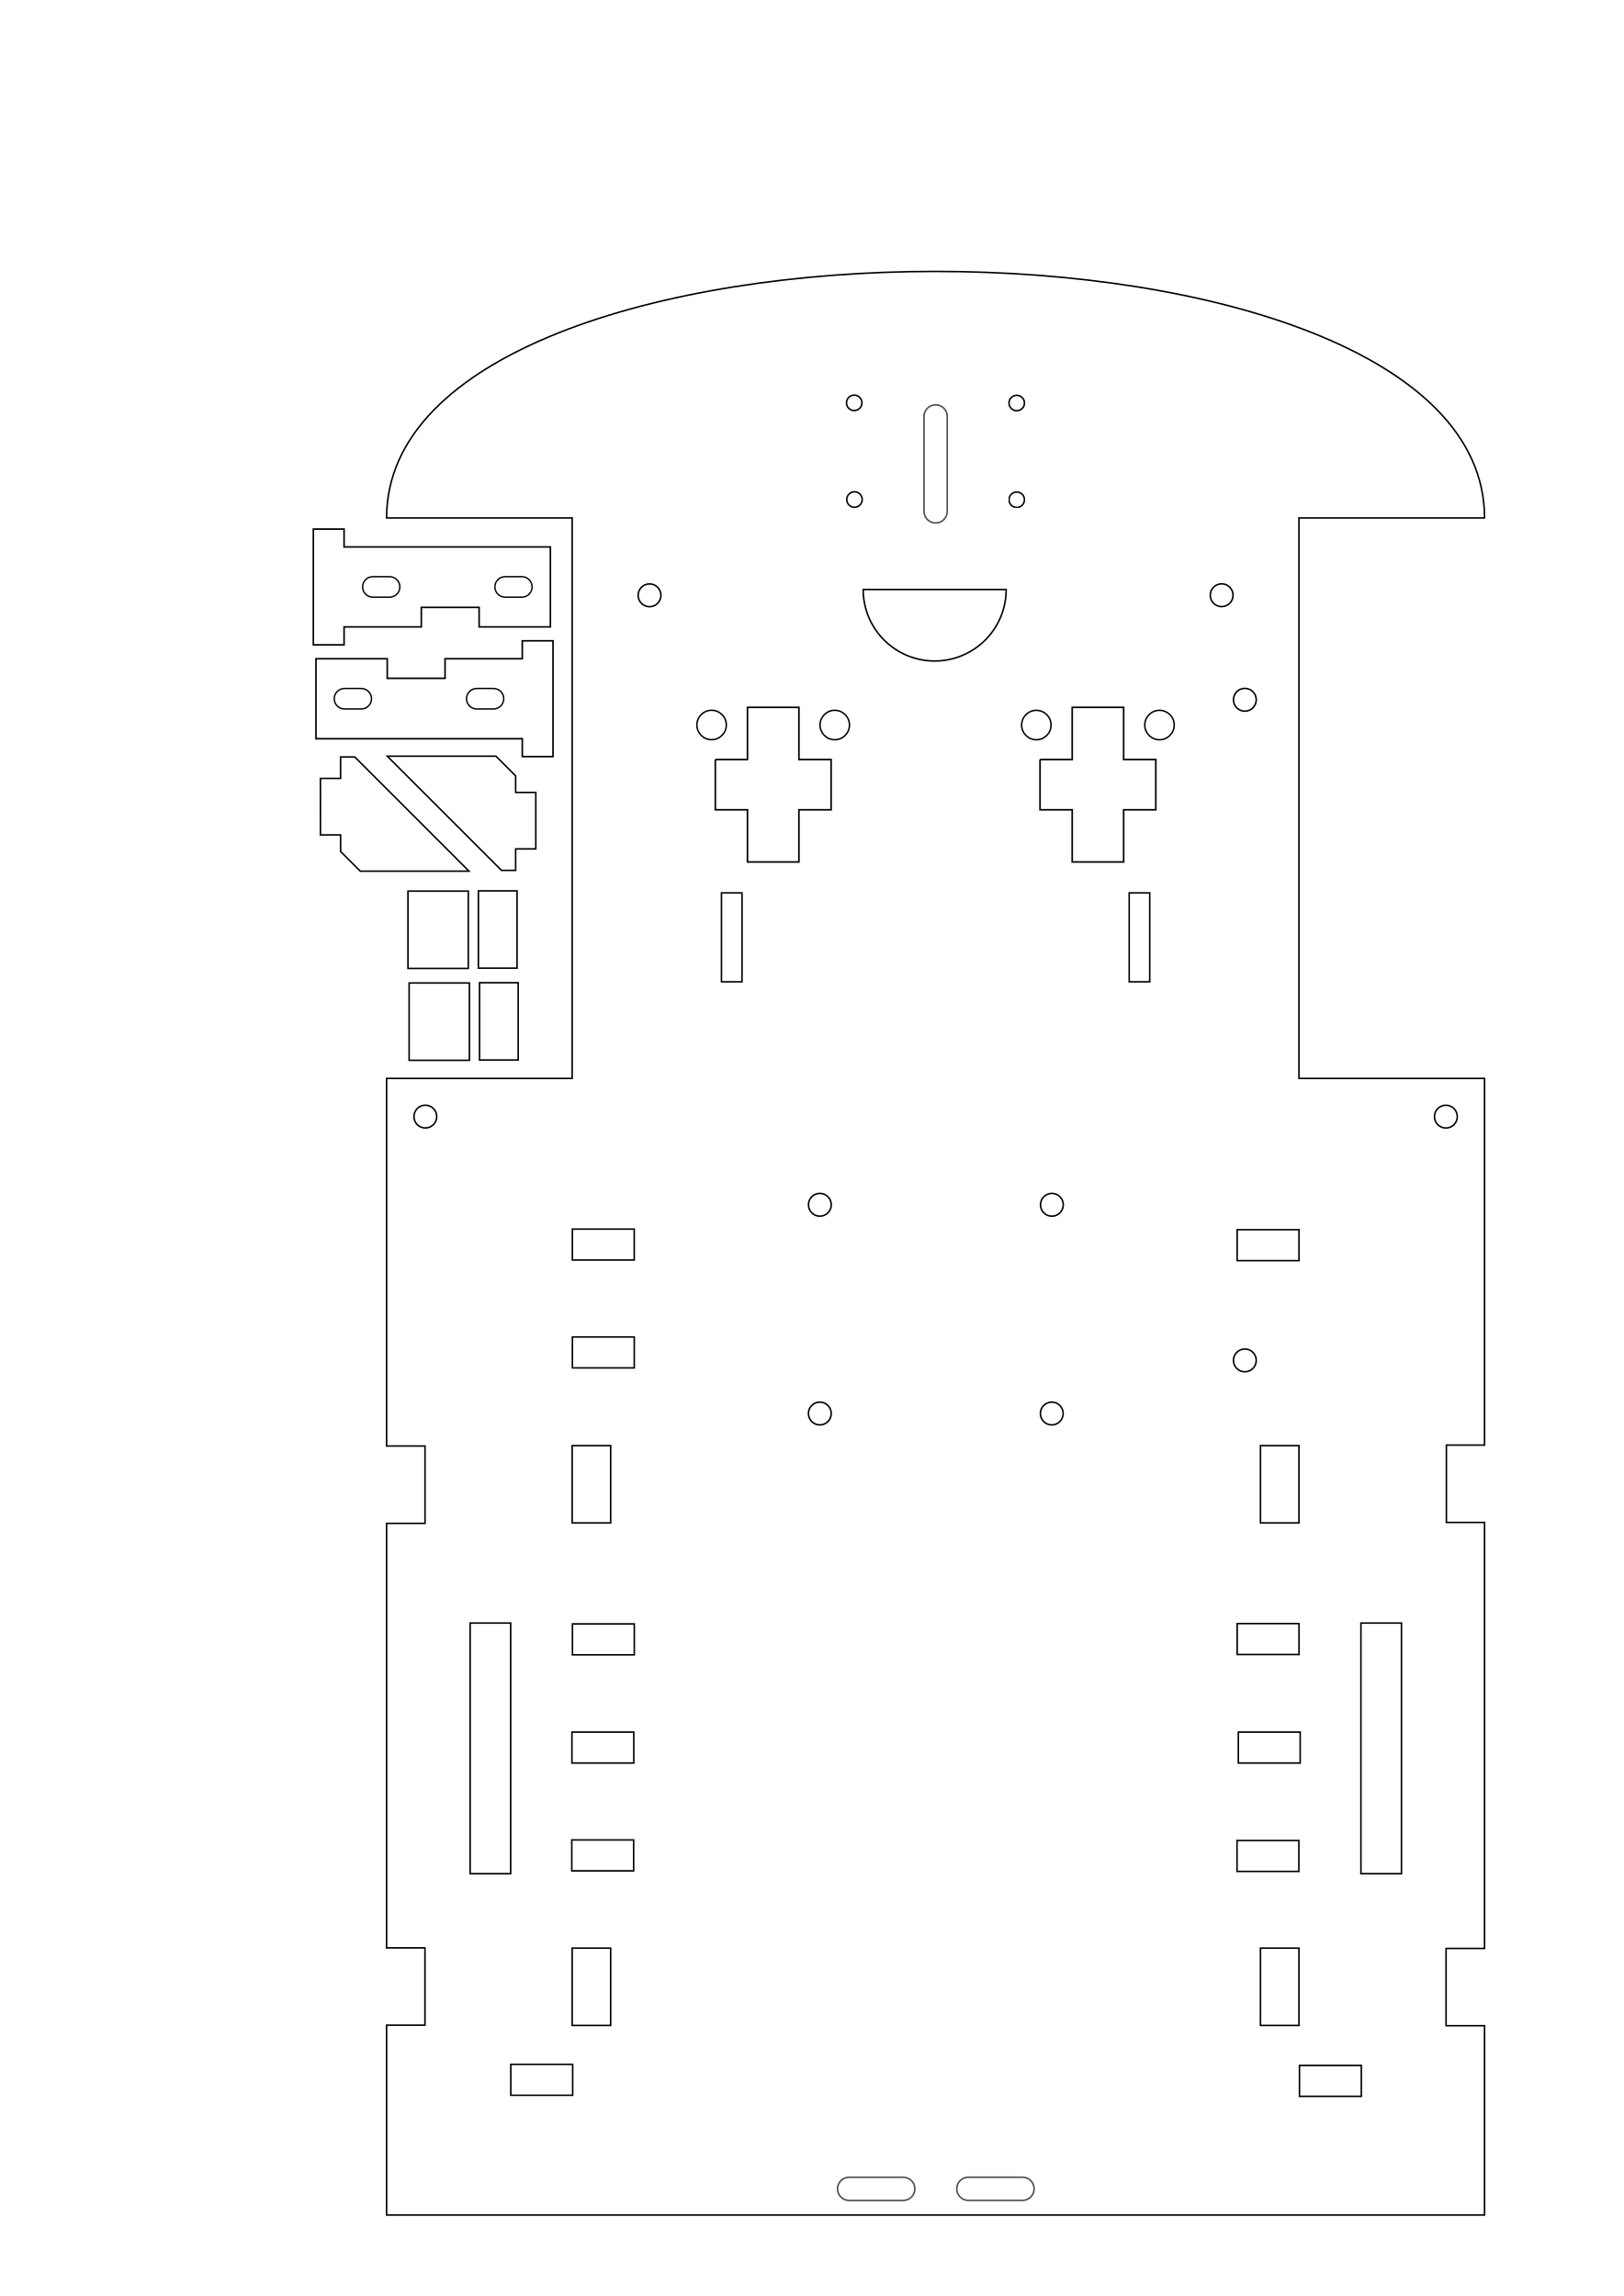
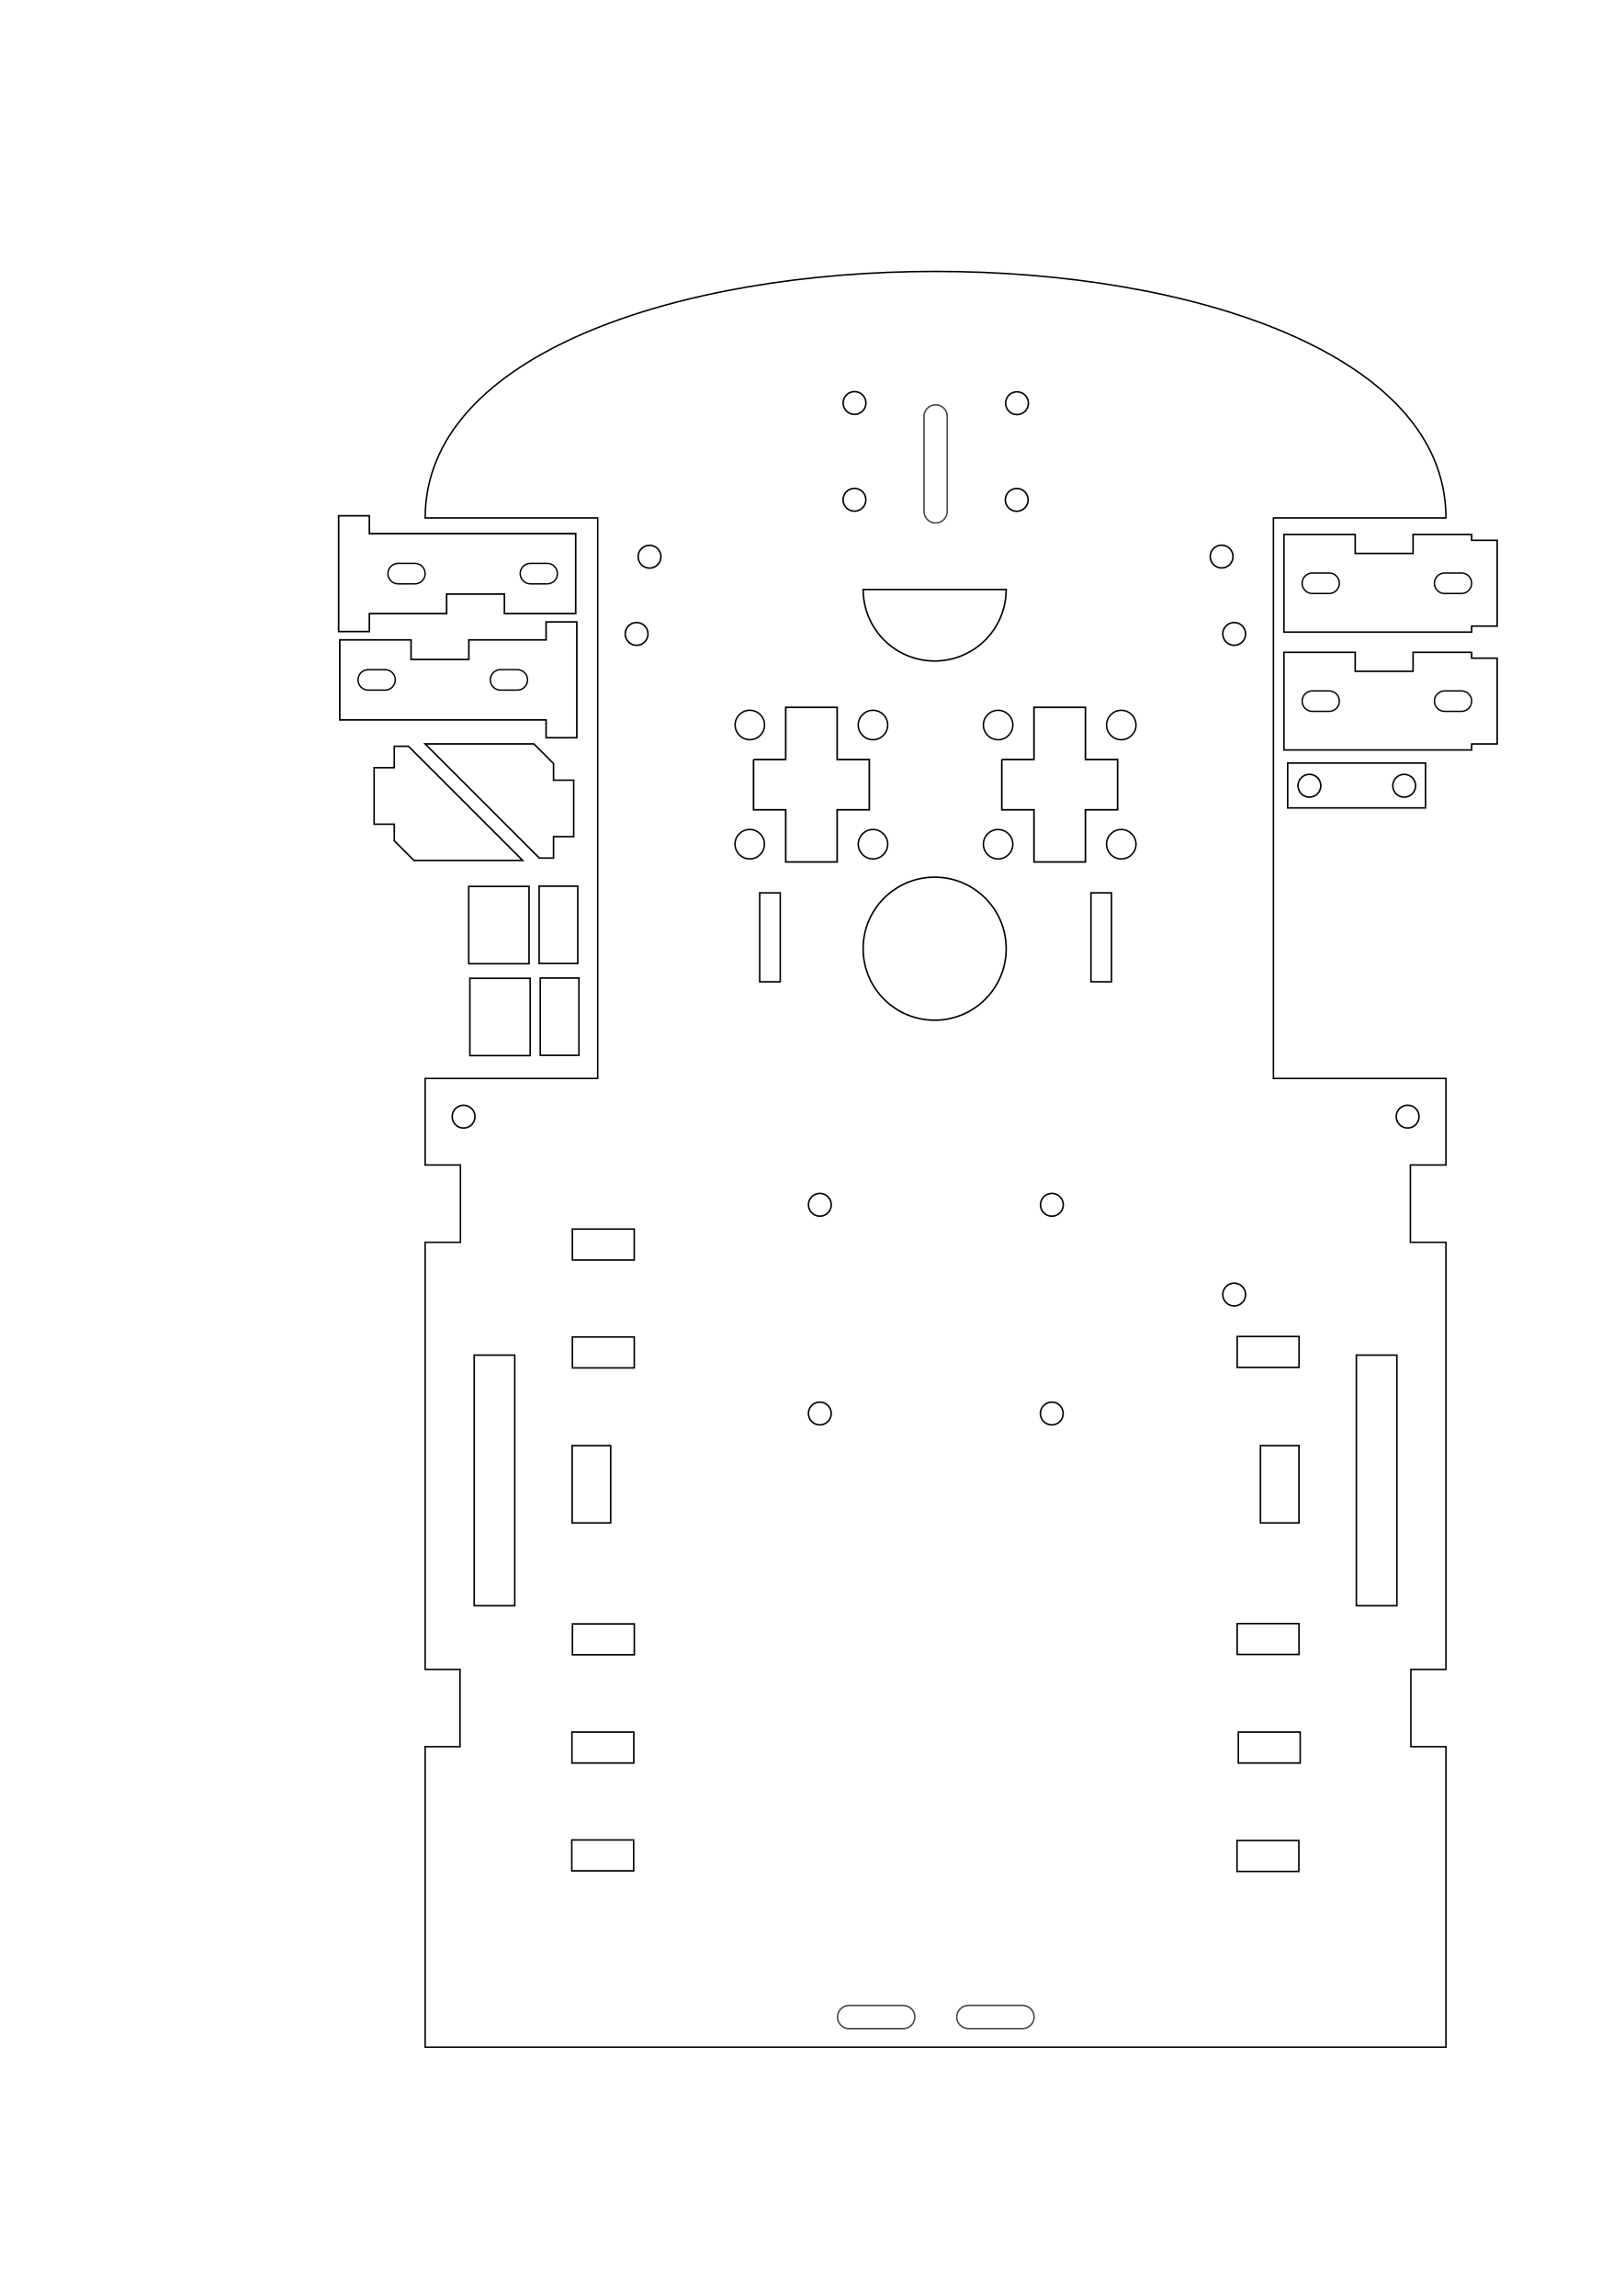
<svg xmlns="http://www.w3.org/2000/svg" id="svg8" version="1.1" viewBox="0 0 210 297" height="297mm" width="210mm">
  <defs id="defs2">
    <filter height="1.048" y="-0.024" width="1.048" x="-0.024" id="filter6322" style="color-interpolation-filters:sRGB">
      <feGaussianBlur id="feGaussianBlur6324" stdDeviation="0.02" />
    </filter>
  </defs>
-   <path style="fill:none;stroke:#000000;stroke-width:0.2;stroke-linecap:butt;stroke-linejoin:miter;stroke-miterlimit:4;stroke-dasharray:none;stroke-opacity:1" d="m 121,35.109 c -35.5,0 -71,10.63 -71,31.89 H 74.001 V 139.501 H 50 v 47.55 h 4.968 v 10 h -4.968 v 49.949 4.967 h 4.961 v 10 h -4.961 v 24.556 H 192.001 v -24.483 h -4.975 v -10 h 4.975 v -5.02 c 0,-0.007 5.3e-4,-0.013 5.3e-4,-0.02 h -5.3e-4 V 196.932 h -4.934 v -10 h 4.934 v -47.431 h -24.001 V 67 h 24.001 c 0,-21.26 -35.501,-31.89 -71.001,-31.89 z" id="path829" />
-   <path style="fill:none;stroke:#000000;stroke-width:0.211;stroke-linecap:butt;stroke-linejoin:miter;stroke-miterlimit:4;stroke-dasharray:none;stroke-opacity:1" d="m 134.513,98.25 h 4.16 v -6.75 h 6.654 v 6.75 h 4.16 v 6.5 h -4.16 v 6.75 h -6.654 v -6.75 h -4.16 v -6.5" id="path903" />
-   <path id="path905" d="m 92.514,98.25 h 4.16 v -6.75 h 6.653 v 6.75 h 4.16 v 6.5 h -4.16 v 6.75 h -6.653 v -6.75 h -4.16 v -6.5" style="fill:none;stroke:#000000;stroke-width:0.211;stroke-linecap:butt;stroke-linejoin:miter;stroke-miterlimit:4;stroke-dasharray:none;stroke-opacity:1" />
-   <rect style="fill:none;fill-opacity:1;stroke:#000000;stroke-width:0.197;stroke-miterlimit:4;stroke-dasharray:none;stroke-opacity:1" id="rect13625" width="2.657" height="11.5" x="93.31" y="115.5" />
-   <rect y="115.5" x="146.043" height="11.5" width="2.655" id="rect13627" style="fill:none;fill-opacity:1;stroke:#000000;stroke-width:0.197;stroke-miterlimit:4;stroke-dasharray:none;stroke-opacity:1" />
-   <circle style="fill:none;fill-opacity:1;stroke:#000000;stroke-width:0.2;stroke-miterlimit:4;stroke-dasharray:none;stroke-opacity:1" id="path3295" cx="161.002" cy="90.52" r="1.475" />
-   <circle r="1.475" cy="175.976" cx="161.001" id="circle3297" style="fill:none;fill-opacity:1;stroke:#000000;stroke-width:0.2;stroke-miterlimit:4;stroke-dasharray:none;stroke-opacity:1" />
+   <path style="fill:none;stroke:#000000;stroke-width:0.193;stroke-linecap:butt;stroke-linejoin:miter;stroke-miterlimit:4;stroke-dasharray:none;stroke-opacity:1" d="m 121,35.109 c -33.005,0 -66.01,10.63 -66.01,31.89 H 77.304 V 139.501 H 54.989 v 11.196 h 4.561 v 10 H 54.989 v 26.353 10 18.893 h 4.507 v 10 H 54.989 v 21.056 4.967 10 2.853 H 187.011 v -2.78 -10 -5.02 c 0,-0.007 4.8e-4,-0.013 4.8e-4,-0.02 h -4.8e-4 v -21.056 h -4.537 v -10 h 4.537 V 196.932 186.932 160.697 h -4.601 v -10 h 4.601 V 139.501 H 164.697 V 67 h 22.314 c 0,-21.26 -33.006,-31.89 -66.011,-31.89 z" id="path829" />
+   <path style="fill:none;stroke:#000000;stroke-width:0.211;stroke-linecap:butt;stroke-linejoin:miter;stroke-miterlimit:4;stroke-dasharray:none;stroke-opacity:1" d="m 129.569,98.249 h 4.16 v -6.75 h 6.654 v 6.75 h 4.16 v 6.5 h -4.16 v 6.75 h -6.654 v -6.75 h -4.16 v -6.5" id="path903" />
+   <path id="path905" d="m 97.459,98.25 h 4.16 v -6.75 h 6.653 v 6.75 h 4.16 v 6.5 h -4.16 v 6.75 h -6.653 v -6.75 h -4.16 v -6.5" style="fill:none;stroke:#000000;stroke-width:0.211;stroke-linecap:butt;stroke-linejoin:miter;stroke-miterlimit:4;stroke-dasharray:none;stroke-opacity:1" />
+   <rect style="fill:none;fill-opacity:1;stroke:#000000;stroke-width:0.197;stroke-miterlimit:4;stroke-dasharray:none;stroke-opacity:1" id="rect13625" width="2.657" height="11.5" x="98.255" y="115.5" />
+   <rect y="115.498" x="141.098" height="11.5" width="2.655" id="rect13627" style="fill:none;fill-opacity:1;stroke:#000000;stroke-width:0.197;stroke-miterlimit:4;stroke-dasharray:none;stroke-opacity:1" />
+   <circle style="fill:none;fill-opacity:1;stroke:#000000;stroke-width:0.2;stroke-miterlimit:4;stroke-dasharray:none;stroke-opacity:1" id="path3295" cx="157.997" cy="71.992" r="1.475" />
  <rect style="fill:none;fill-opacity:1;stroke:#000000;stroke-width:0.2;stroke-miterlimit:4;stroke-dasharray:none;stroke-opacity:1" id="rect3311" width="4.977" height="10" x="74.001" y="187" />
  <rect y="187" x="163.023" height="10" width="4.977" id="rect3313" style="fill:none;fill-opacity:1;stroke:#000000;stroke-width:0.2;stroke-miterlimit:4;stroke-dasharray:none;stroke-opacity:1" />
-   <rect style="fill:none;fill-opacity:1;stroke:#000000;stroke-width:0.2;stroke-miterlimit:4;stroke-dasharray:none;stroke-opacity:1" id="rect3315" width="4.977" height="10" x="74.001" y="252.001" />
-   <rect y="252.001" x="163.023" height="10" width="4.977" id="rect3317" style="fill:none;fill-opacity:1;stroke:#000000;stroke-width:0.2;stroke-miterlimit:4;stroke-dasharray:none;stroke-opacity:1" />
  <circle r="1.475" cy="155.845" cx="106.036" id="circle3333" style="fill:none;fill-opacity:1;stroke:#000000;stroke-width:0.2;stroke-miterlimit:4;stroke-dasharray:none;stroke-opacity:1" />
  <circle style="fill:none;fill-opacity:1;stroke:#000000;stroke-width:0.2;stroke-miterlimit:4;stroke-dasharray:none;stroke-opacity:1" id="circle3335" cx="136.045" cy="155.846" r="1.475" />
  <circle r="1.475" cy="182.846" cx="136.031" id="circle3337" style="fill:none;fill-opacity:1;stroke:#000000;stroke-width:0.2;stroke-miterlimit:4;stroke-dasharray:none;stroke-opacity:1" />
  <circle style="fill:none;fill-opacity:1;stroke:#000000;stroke-width:0.2;stroke-miterlimit:4;stroke-dasharray:none;stroke-opacity:1" id="circle3339" cx="106.031" cy="182.845" r="1.475" />
  <path id="path3349" style="fill:none;fill-opacity:1;stroke:#000000;stroke-width:0.2;stroke-miterlimit:4;stroke-dasharray:none;stroke-opacity:1" d="m 130.135,76.257 a 9.25,9.25 0 0 1 -4.625,8.01 9.25,9.25 0 0 1 -9.25,0 9.25,9.25 0 0 1 -4.625,-8.01 h 9.25 z" />
-   <rect style="fill:none;fill-opacity:1;stroke:#000000;stroke-width:0.2;stroke-linecap:square;stroke-linejoin:miter;stroke-miterlimit:4;stroke-dasharray:none;stroke-opacity:1" id="rect3320" width="3.999" height="8" x="267.035" y="-74.066" transform="rotate(90)" />
  <rect transform="rotate(90)" y="-81.951" x="238.005" height="8" width="3.999" id="rect3322" style="fill:none;fill-opacity:1;stroke:#000000;stroke-width:0.2;stroke-linecap:square;stroke-linejoin:miter;stroke-miterlimit:4;stroke-dasharray:none;stroke-opacity:1" />
  <rect transform="rotate(90)" y="-81.971" x="224.057" height="8" width="3.999" id="rect3324" style="fill:none;fill-opacity:1;stroke:#000000;stroke-width:0.2;stroke-linecap:square;stroke-linejoin:miter;stroke-miterlimit:4;stroke-dasharray:none;stroke-opacity:1" />
  <rect style="fill:none;fill-opacity:1;stroke:#000000;stroke-width:0.2;stroke-linecap:square;stroke-linejoin:miter;stroke-miterlimit:4;stroke-dasharray:none;stroke-opacity:1" id="rect3326" width="3.999" height="8" x="210.062" y="-82.037" transform="rotate(90)" />
-   <rect transform="rotate(90)" y="-176.066" x="267.173" height="8" width="3.999" id="rect3328" style="fill:none;fill-opacity:1;stroke:#000000;stroke-width:0.2;stroke-linecap:square;stroke-linejoin:miter;stroke-miterlimit:4;stroke-dasharray:none;stroke-opacity:1" />
  <rect style="fill:none;fill-opacity:1;stroke:#000000;stroke-width:0.2;stroke-linecap:square;stroke-linejoin:miter;stroke-miterlimit:4;stroke-dasharray:none;stroke-opacity:1" id="rect3330" width="3.999" height="8" x="238.08" y="-167.988" transform="rotate(90)" />
  <rect style="fill:none;fill-opacity:1;stroke:#000000;stroke-width:0.2;stroke-linecap:square;stroke-linejoin:miter;stroke-miterlimit:4;stroke-dasharray:none;stroke-opacity:1" id="rect3332" width="3.999" height="8" x="224.057" y="-168.159" transform="rotate(90)" />
  <rect transform="rotate(90)" y="-168.007" x="210.02" height="8" width="3.999" id="rect3334" style="fill:none;fill-opacity:1;stroke:#000000;stroke-width:0.2;stroke-linecap:square;stroke-linejoin:miter;stroke-miterlimit:4;stroke-dasharray:none;stroke-opacity:1" />
-   <rect transform="rotate(90)" y="-168.003" x="159.069" height="8" width="3.999" id="rect3348" style="fill:none;fill-opacity:1;stroke:#000000;stroke-width:0.2;stroke-linecap:square;stroke-linejoin:miter;stroke-miterlimit:4;stroke-dasharray:none;stroke-opacity:1" />
+   <rect transform="rotate(90)" y="-168.01" x="172.88" height="8" width="3.999" id="rect3348" style="fill:none;fill-opacity:1;stroke:#000000;stroke-width:0.2;stroke-linecap:square;stroke-linejoin:miter;stroke-miterlimit:4;stroke-dasharray:none;stroke-opacity:1" />
  <rect transform="rotate(90)" y="-82.032" x="172.948" height="8" width="3.999" id="rect3352" style="fill:none;fill-opacity:1;stroke:#000000;stroke-width:0.2;stroke-linecap:square;stroke-linejoin:miter;stroke-miterlimit:4;stroke-dasharray:none;stroke-opacity:1" />
  <rect style="fill:none;fill-opacity:1;stroke:#000000;stroke-width:0.2;stroke-linecap:square;stroke-linejoin:miter;stroke-miterlimit:4;stroke-dasharray:none;stroke-opacity:1" id="rect3354" width="3.999" height="8" x="158.992" y="-82.028" transform="rotate(90)" />
-   <circle style="fill:none;fill-opacity:1;stroke:#000000;stroke-width:0.2;stroke-linecap:square;stroke-linejoin:miter;stroke-miterlimit:4;stroke-dasharray:none;stroke-opacity:1" id="path3370" cx="110.479" cy="52.111" r="1" />
-   <circle r="1" cy="52.135" cx="131.498" id="circle3372" style="fill:none;fill-opacity:1;stroke:#000000;stroke-width:0.2;stroke-linecap:square;stroke-linejoin:miter;stroke-miterlimit:4;stroke-dasharray:none;stroke-opacity:1" />
-   <circle style="fill:none;fill-opacity:1;stroke:#000000;stroke-width:0.2;stroke-linecap:square;stroke-linejoin:miter;stroke-miterlimit:4;stroke-dasharray:none;stroke-opacity:1;filter:url(#filter6322)" id="circle3374" cx="131.498" cy="64.641" r="1" />
-   <circle r="1" cy="64.618" cx="110.514" id="circle3376" style="fill:none;fill-opacity:1;stroke:#000000;stroke-width:0.2;stroke-linecap:square;stroke-linejoin:miter;stroke-miterlimit:4;stroke-dasharray:none;stroke-opacity:1" />
  <flowRoot xml:space="preserve" id="flowRoot10547" style="font-style:normal;font-weight:normal;font-size:10.583px;line-height:1.25;font-family:sans-serif;letter-spacing:0px;word-spacing:0px;fill:#000000;fill-opacity:1;stroke:#0000e5;stroke-width:0.265;stroke-opacity:1">
    <flowRegion id="flowRegion10549" style="stroke:#0000e5;stroke-width:0.265;stroke-opacity:1">
      <rect id="rect10551" width="70.379" height="11.642" x="245.004" y="191.696" style="stroke:#0000e5;stroke-width:0.07;stroke-opacity:1" />
    </flowRegion>
    <flowPara id="flowPara10553" style="stroke-width:0.265">AAr</flowPara>
  </flowRoot>
-   <circle r="1.475" cy="76.995" cx="158.001" id="circle6584" style="fill:none;fill-opacity:1;stroke:#000000;stroke-width:0.2;stroke-linecap:square;stroke-linejoin:miter;stroke-miterlimit:4;stroke-dasharray:none;stroke-dashoffset:0;stroke-opacity:1" />
-   <circle style="fill:none;fill-opacity:1;stroke:#000000;stroke-width:0.2;stroke-linecap:square;stroke-linejoin:miter;stroke-miterlimit:4;stroke-dasharray:none;stroke-dashoffset:0;stroke-opacity:1" id="circle6586" cx="187.002" cy="144.44" r="1.475" />
-   <circle r="1.475" cy="144.436" cx="55.011" id="circle6588" style="fill:none;fill-opacity:1;stroke:#000000;stroke-width:0.2;stroke-linecap:square;stroke-linejoin:miter;stroke-miterlimit:4;stroke-dasharray:none;stroke-dashoffset:0;stroke-opacity:1" />
-   <circle r="1.475" cy="77.007" cx="84.007" id="circle6353" style="fill:none;fill-opacity:1;stroke:#000000;stroke-width:0.2;stroke-linecap:square;stroke-linejoin:miter;stroke-miterlimit:4;stroke-dasharray:none;stroke-dashoffset:0;stroke-opacity:1" />
+   <circle style="fill:none;fill-opacity:1;stroke:#000000;stroke-width:0.2;stroke-linecap:square;stroke-linejoin:miter;stroke-miterlimit:4;stroke-dasharray:none;stroke-dashoffset:0;stroke-opacity:1" id="circle6586" cx="182.056" cy="144.44" r="1.475" />
+   <circle r="1.475" cy="144.444" cx="59.957" id="circle6588" style="fill:none;fill-opacity:1;stroke:#000000;stroke-width:0.2;stroke-linecap:square;stroke-linejoin:miter;stroke-miterlimit:4;stroke-dasharray:none;stroke-dashoffset:0;stroke-opacity:1" />
+   <circle r="1.475" cy="72.013" cx="84.007" id="circle6353" style="fill:none;fill-opacity:1;stroke:#000000;stroke-width:0.2;stroke-linecap:square;stroke-linejoin:miter;stroke-miterlimit:4;stroke-dasharray:none;stroke-dashoffset:0;stroke-opacity:1" />
  <path style="opacity:0.7;fill:none;fill-opacity:1;stroke:#000000;stroke-width:0.2;stroke-miterlimit:4;stroke-dasharray:none;stroke-opacity:1" d="m 122.509,53.68 h -0.013 a 1.5,1.5 0 0 0 -1.487,-1.312 1.5,1.5 0 0 0 -1.487,1.312 h -0.013 v 0.188 12.254 h 0.002 a 1.5,1.5 0 0 0 -0.002,0.03 1.5,1.5 0 0 0 1.501,1.5 1.5,1.5 0 0 0 1.5,-1.5 1.5,1.5 0 0 0 -0.001,-0.03 h 0.001 v -12.254 z" id="path1763" />
-   <rect style="opacity:0.7;fill:none;fill-opacity:1;stroke:#000000;stroke-width:0.2;stroke-miterlimit:4;stroke-dasharray:none;stroke-opacity:1" id="rect1786" width="10.005" height="2.999" x="123.74" y="281.635" ry="1.5" />
-   <rect ry="1.5" y="281.641" x="108.318" height="2.999" width="10.005" id="rect1788" style="opacity:0.7;fill:none;fill-opacity:1;stroke:#000000;stroke-width:0.2;stroke-miterlimit:4;stroke-dasharray:none;stroke-opacity:1" />
-   <circle style="fill:none;fill-opacity:1;stroke:#000000;stroke-width:0.192;stroke-linecap:square;stroke-linejoin:miter;stroke-miterlimit:4;stroke-dasharray:none;stroke-dashoffset:0;stroke-opacity:1" id="path1047" cx="92.034" cy="93.78" r="1.904" />
-   <circle r="1.904" cy="93.784" cx="107.961" id="circle1061" style="fill:none;fill-opacity:1;stroke:#000000;stroke-width:0.192;stroke-linecap:square;stroke-linejoin:miter;stroke-miterlimit:4;stroke-dasharray:none;stroke-dashoffset:0;stroke-opacity:1" />
-   <circle style="fill:none;fill-opacity:1;stroke:#000000;stroke-width:0.192;stroke-linecap:square;stroke-linejoin:miter;stroke-miterlimit:4;stroke-dasharray:none;stroke-dashoffset:0;stroke-opacity:1" id="circle1069" cx="134.034" cy="93.788" r="1.904" />
-   <circle r="1.904" cy="93.788" cx="149.963" id="circle1071" style="fill:none;fill-opacity:1;stroke:#000000;stroke-width:0.192;stroke-linecap:square;stroke-linejoin:miter;stroke-miterlimit:4;stroke-dasharray:none;stroke-dashoffset:0;stroke-opacity:1" />
-   <g id="g1155" transform="translate(20.49473,-10.17842)">
+   <rect style="opacity:0.7;fill:none;fill-opacity:1;stroke:#000000;stroke-width:0.2;stroke-miterlimit:4;stroke-dasharray:none;stroke-opacity:1" id="rect1786" width="10.005" height="2.999" x="123.74" y="259.41" ry="1.5" />
+   <rect ry="1.5" y="259.415" x="108.318" height="2.999" width="10.005" id="rect1788" style="opacity:0.7;fill:none;fill-opacity:1;stroke:#000000;stroke-width:0.2;stroke-miterlimit:4;stroke-dasharray:none;stroke-opacity:1" />
+   <circle style="fill:none;fill-opacity:1;stroke:#000000;stroke-width:0.192;stroke-linecap:square;stroke-linejoin:miter;stroke-miterlimit:4;stroke-dasharray:none;stroke-dashoffset:0;stroke-opacity:1" id="path1047" cx="96.979" cy="93.78" r="1.904" />
+   <circle r="1.904" cy="93.784" cx="112.905" id="circle1061" style="fill:none;fill-opacity:1;stroke:#000000;stroke-width:0.192;stroke-linecap:square;stroke-linejoin:miter;stroke-miterlimit:4;stroke-dasharray:none;stroke-dashoffset:0;stroke-opacity:1" />
+   <circle style="fill:none;fill-opacity:1;stroke:#000000;stroke-width:0.192;stroke-linecap:square;stroke-linejoin:miter;stroke-miterlimit:4;stroke-dasharray:none;stroke-dashoffset:0;stroke-opacity:1" id="circle1069" cx="129.089" cy="93.786" r="1.904" />
+   <circle r="1.904" cy="93.786" cx="145.019" id="circle1071" style="fill:none;fill-opacity:1;stroke:#000000;stroke-width:0.192;stroke-linecap:square;stroke-linejoin:miter;stroke-miterlimit:4;stroke-dasharray:none;stroke-dashoffset:0;stroke-opacity:1" />
+   <g id="g1155" transform="translate(23.76735,-11.89821)">
    <path id="rect1089" transform="scale(0.2645833)" d="m 75.709,297.143 v 56.598 h 15.021 v -8.771 h 37.758 v -9.566 h 28.252 v 9.566 h 34.84 V 305.857 H 90.73 v -8.715 z" style="fill:none;fill-opacity:1;stroke:#000000;stroke-width:0.783;stroke-linecap:square;stroke-linejoin:miter;stroke-miterlimit:4;stroke-dasharray:none;stroke-dashoffset:0;stroke-opacity:1" />
    <rect transform="rotate(90)" ry="1.325" y="-31.221" x="84.775" height="4.819" width="2.65" id="rect1093" style="fill:none;fill-opacity:1;stroke:#000000;stroke-width:0.181;stroke-linecap:square;stroke-linejoin:miter;stroke-miterlimit:4;stroke-dasharray:none;stroke-dashoffset:0;stroke-opacity:1" />
    <rect style="fill:none;fill-opacity:1;stroke:#000000;stroke-width:0.181;stroke-linecap:square;stroke-linejoin:miter;stroke-miterlimit:4;stroke-dasharray:none;stroke-dashoffset:0;stroke-opacity:1" id="rect1097" width="2.65" height="4.819" x="84.774" y="-48.328" ry="1.325" transform="rotate(90)" />
  </g>
-   <g id="g1163" transform="rotate(180,45.7779,88.24175)">
+   <g id="g1163" transform="rotate(180,47.31669,87.02307)">
    <path style="fill:none;fill-opacity:1;stroke:#000000;stroke-width:0.783;stroke-linecap:square;stroke-linejoin:miter;stroke-miterlimit:4;stroke-dasharray:none;stroke-dashoffset:0;stroke-opacity:1" d="m 75.709,297.143 v 56.598 h 15.021 v -8.771 h 37.758 v -9.566 h 28.252 v 9.566 h 34.84 V 305.857 H 90.73 v -8.715 z" transform="scale(0.2645833)" id="path1157" />
    <rect style="fill:none;fill-opacity:1;stroke:#000000;stroke-width:0.181;stroke-linecap:square;stroke-linejoin:miter;stroke-miterlimit:4;stroke-dasharray:none;stroke-dashoffset:0;stroke-opacity:1" id="rect1159" width="2.65" height="4.819" x="84.775" y="-31.221" ry="1.325" transform="rotate(90)" />
    <rect transform="rotate(90)" ry="1.325" y="-48.328" x="84.774" height="4.819" width="2.65" id="rect1161" style="fill:none;fill-opacity:1;stroke:#000000;stroke-width:0.181;stroke-linecap:square;stroke-linejoin:miter;stroke-miterlimit:4;stroke-dasharray:none;stroke-dashoffset:0;stroke-opacity:1" />
  </g>
-   <path style="fill:none;stroke:#000000;stroke-width:0.2;stroke-linecap:butt;stroke-linejoin:miter;stroke-miterlimit:4;stroke-dasharray:none;stroke-opacity:1" d="m 41.442,107.998 h 2.607 v 2.144 l 2.546,2.546 h 14.059 L 45.884,97.918 h -1.836 v 2.773 h -2.607 z" id="path825" />
-   <path id="path1580" d="m 69.298,102.505 h -2.607 v -2.144 l -2.546,-2.546 h -14.059 l 14.769,14.769 h 1.836 v -2.773 h 2.607 z" style="fill:none;stroke:#000000;stroke-width:0.2;stroke-linecap:butt;stroke-linejoin:miter;stroke-miterlimit:4;stroke-dasharray:none;stroke-opacity:1" />
-   <rect style="fill:none;fill-opacity:1;stroke:#000000;stroke-width:0.2;stroke-linecap:square;stroke-linejoin:miter;stroke-miterlimit:4;stroke-dasharray:none;stroke-dashoffset:0;stroke-opacity:1" id="rect1592" width="7.8" height="10" x="52.913" y="127.155" />
-   <rect style="fill:none;fill-opacity:1;stroke:#000000;stroke-width:0.2;stroke-linecap:square;stroke-linejoin:miter;stroke-miterlimit:4;stroke-dasharray:none;stroke-dashoffset:0;stroke-opacity:1" id="rect1594" width="5" height="10" x="62.02" y="127.12" />
-   <rect y="115.271" x="52.765" height="10" width="7.8" id="rect1614" style="fill:none;fill-opacity:1;stroke:#000000;stroke-width:0.2;stroke-linecap:square;stroke-linejoin:miter;stroke-miterlimit:4;stroke-dasharray:none;stroke-dashoffset:0;stroke-opacity:1" />
-   <rect y="115.236" x="61.871" height="10" width="5" id="rect1616" style="fill:none;fill-opacity:1;stroke:#000000;stroke-width:0.2;stroke-linecap:square;stroke-linejoin:miter;stroke-miterlimit:4;stroke-dasharray:none;stroke-dashoffset:0;stroke-opacity:1" />
-   <rect style="fill:none;fill-opacity:1;stroke:#000000;stroke-width:0.2;stroke-linecap:square;stroke-linejoin:miter;stroke-miterlimit:4;stroke-dasharray:none;stroke-dashoffset:0;stroke-opacity:1" id="rect1628" width="5.243" height="32.418" x="60.804" y="209.952" />
-   <rect y="209.952" x="176.014" height="32.418" width="5.243" id="rect1630" style="fill:none;fill-opacity:1;stroke:#000000;stroke-width:0.2;stroke-linecap:square;stroke-linejoin:miter;stroke-miterlimit:4;stroke-dasharray:none;stroke-dashoffset:0;stroke-opacity:1" />
+   <path style="fill:none;stroke:#000000;stroke-width:0.2;stroke-linecap:butt;stroke-linejoin:miter;stroke-miterlimit:4;stroke-dasharray:none;stroke-opacity:1" d="m 48.387,106.614 h 2.607 v 2.144 l 2.546,2.546 h 14.059 L 52.829,96.534 h -1.836 v 2.773 h -2.607 z" id="path825" />
+   <path id="path1580" d="m 74.199,100.918 h -2.607 v -2.144 l -2.546,-2.546 h -14.059 l 14.769,14.769 h 1.836 v -2.773 h 2.607 z" style="fill:none;stroke:#000000;stroke-width:0.2;stroke-linecap:butt;stroke-linejoin:miter;stroke-miterlimit:4;stroke-dasharray:none;stroke-opacity:1" />
+   <rect style="fill:none;fill-opacity:1;stroke:#000000;stroke-width:0.2;stroke-linecap:square;stroke-linejoin:miter;stroke-miterlimit:4;stroke-dasharray:none;stroke-dashoffset:0;stroke-opacity:1" id="rect1592" width="7.8" height="10" x="60.771" y="126.547" />
+   <rect style="fill:none;fill-opacity:1;stroke:#000000;stroke-width:0.2;stroke-linecap:square;stroke-linejoin:miter;stroke-miterlimit:4;stroke-dasharray:none;stroke-dashoffset:0;stroke-opacity:1" id="rect1594" width="5" height="10" x="69.877" y="126.512" />
+   <rect y="114.662" x="60.622" height="10" width="7.8" id="rect1614" style="fill:none;fill-opacity:1;stroke:#000000;stroke-width:0.2;stroke-linecap:square;stroke-linejoin:miter;stroke-miterlimit:4;stroke-dasharray:none;stroke-dashoffset:0;stroke-opacity:1" />
+   <rect y="114.628" x="69.729" height="10" width="5" id="rect1616" style="fill:none;fill-opacity:1;stroke:#000000;stroke-width:0.2;stroke-linecap:square;stroke-linejoin:miter;stroke-miterlimit:4;stroke-dasharray:none;stroke-dashoffset:0;stroke-opacity:1" />
+   <rect style="fill:none;fill-opacity:1;stroke:#000000;stroke-width:0.2;stroke-linecap:square;stroke-linejoin:miter;stroke-miterlimit:4;stroke-dasharray:none;stroke-dashoffset:0;stroke-opacity:1" id="rect1628" width="5.243" height="32.418" x="61.333" y="175.292" />
+   <circle style="fill:none;fill-opacity:1;stroke:#000000;stroke-width:0.192;stroke-linecap:square;stroke-linejoin:miter;stroke-miterlimit:4;stroke-dasharray:none;stroke-dashoffset:0;stroke-opacity:1" id="circle1019" cx="96.965" cy="109.199" r="1.904" />
+   <circle r="1.904" cy="109.202" cx="112.908" id="circle1021" style="fill:none;fill-opacity:1;stroke:#000000;stroke-width:0.192;stroke-linecap:square;stroke-linejoin:miter;stroke-miterlimit:4;stroke-dasharray:none;stroke-dashoffset:0;stroke-opacity:1" />
+   <circle r="1.904" cy="109.206" cx="129.089" id="circle1027" style="fill:none;fill-opacity:1;stroke:#000000;stroke-width:0.192;stroke-linecap:square;stroke-linejoin:miter;stroke-miterlimit:4;stroke-dasharray:none;stroke-dashoffset:0;stroke-opacity:1" />
+   <circle style="fill:none;fill-opacity:1;stroke:#000000;stroke-width:0.192;stroke-linecap:square;stroke-linejoin:miter;stroke-miterlimit:4;stroke-dasharray:none;stroke-dashoffset:0;stroke-opacity:1" id="circle1029" cx="145.019" cy="109.203" r="1.904" />
+   <circle style="fill:none;fill-opacity:1;stroke:#000000;stroke-width:0.2;stroke-linecap:square;stroke-linejoin:miter;stroke-miterlimit:4;stroke-dasharray:none;stroke-dashoffset:0;stroke-opacity:1" id="path1043" cx="120.883" cy="122.718" r="9.252" />
+   <g id="g1590" transform="translate(257.1368,-76.89344)">
+     <path id="rect1499" transform="scale(0.2645833)" d="m -344.244,551.926 v 47.736 h 91.764 v -2.947 H -240 v -41.93 h -12.48 v -2.859 h -28.639 v 9.273 h -28.285 v -9.273 z" style="fill:none;fill-opacity:1;stroke:#000000;stroke-width:0.756;stroke-linecap:square;stroke-linejoin:miter;stroke-miterlimit:4;stroke-dasharray:none;stroke-dashoffset:0;stroke-opacity:1" />
+     <rect style="fill:none;fill-opacity:1;stroke:#000000;stroke-width:0.181;stroke-linecap:square;stroke-linejoin:miter;stroke-miterlimit:4;stroke-dasharray:none;stroke-dashoffset:0;stroke-opacity:1" id="rect1512" width="2.65" height="4.819" x="-153.668" y="-71.621" ry="1.325" transform="rotate(-90)" />
+     <rect transform="rotate(-90)" ry="1.325" y="-88.729" x="-153.669" height="4.819" width="2.65" id="rect1514" style="fill:none;fill-opacity:1;stroke:#000000;stroke-width:0.181;stroke-linecap:square;stroke-linejoin:miter;stroke-miterlimit:4;stroke-dasharray:none;stroke-dashoffset:0;stroke-opacity:1" />
+   </g>
+   <g transform="translate(257.1368,-61.6478)" id="g1599">
+     <path style="fill:none;fill-opacity:1;stroke:#000000;stroke-width:0.756;stroke-linecap:square;stroke-linejoin:miter;stroke-miterlimit:4;stroke-dasharray:none;stroke-dashoffset:0;stroke-opacity:1" d="m -344.244,551.926 v 47.736 h 91.764 v -2.947 H -240 v -41.93 h -12.48 v -2.859 h -28.639 v 9.273 h -28.285 v -9.273 z" transform="scale(0.2645833)" id="path1592" />
+     <rect transform="rotate(-90)" ry="1.325" y="-71.621" x="-153.668" height="4.819" width="2.65" id="rect1595" style="fill:none;fill-opacity:1;stroke:#000000;stroke-width:0.181;stroke-linecap:square;stroke-linejoin:miter;stroke-miterlimit:4;stroke-dasharray:none;stroke-dashoffset:0;stroke-opacity:1" />
+     <rect style="fill:none;fill-opacity:1;stroke:#000000;stroke-width:0.181;stroke-linecap:square;stroke-linejoin:miter;stroke-miterlimit:4;stroke-dasharray:none;stroke-dashoffset:0;stroke-opacity:1" id="rect1597" width="2.65" height="4.819" x="-153.669" y="-88.729" ry="1.325" transform="rotate(-90)" />
+   </g>
+   <circle r="1.475" cy="82.002" cx="159.622" id="circle1023" style="fill:none;fill-opacity:1;stroke:#000000;stroke-width:0.2;stroke-miterlimit:4;stroke-dasharray:none;stroke-opacity:1" />
+   <circle style="fill:none;fill-opacity:1;stroke:#000000;stroke-width:0.2;stroke-miterlimit:4;stroke-dasharray:none;stroke-opacity:1" id="circle1025" cx="159.621" cy="167.458" r="1.475" />
+   <circle r="1.475" cy="82.003" cx="82.334" id="circle1037" style="fill:none;fill-opacity:1;stroke:#000000;stroke-width:0.2;stroke-linecap:square;stroke-linejoin:miter;stroke-miterlimit:4;stroke-dasharray:none;stroke-dashoffset:0;stroke-opacity:1" />
+   <g id="g5550" transform="translate(-14.59292,-6.548103)">
+     <circle r="1.475" cy="108.188" cx="183.942" id="circle1041" style="fill:none;fill-opacity:1;stroke:#000000;stroke-width:0.2;stroke-linecap:square;stroke-linejoin:miter;stroke-miterlimit:4;stroke-dasharray:none;stroke-dashoffset:0;stroke-opacity:1" />
+     <circle r="1.475" cy="108.189" cx="196.203" id="circle1043" style="fill:none;fill-opacity:1;stroke:#000000;stroke-width:0.2;stroke-linecap:square;stroke-linejoin:miter;stroke-miterlimit:4;stroke-dasharray:none;stroke-dashoffset:0;stroke-opacity:1" />
+     <rect y="105.255" x="181.134" height="5.799" width="17.828" id="rect1049" style="fill:none;fill-opacity:1;stroke:#000000;stroke-width:0.2;stroke-linecap:square;stroke-linejoin:miter;stroke-miterlimit:4;stroke-dasharray:none;stroke-dashoffset:0;stroke-opacity:1" />
+   </g>
+   <rect y="175.292" x="175.423" height="32.418" width="5.243" id="rect5538" style="fill:none;fill-opacity:1;stroke:#000000;stroke-width:0.2;stroke-linecap:square;stroke-linejoin:miter;stroke-miterlimit:4;stroke-dasharray:none;stroke-dashoffset:0;stroke-opacity:1" />
+   <circle r="1.475" cy="52.157" cx="131.535" id="circle5560" style="fill:none;fill-opacity:1;stroke:#000000;stroke-width:0.2;stroke-miterlimit:4;stroke-dasharray:none;stroke-opacity:1" />
+   <circle style="fill:none;fill-opacity:1;stroke:#000000;stroke-width:0.2;stroke-miterlimit:4;stroke-dasharray:none;stroke-opacity:1" id="circle5562" cx="131.498" cy="64.66" r="1.475" />
+   <circle r="1.475" cy="64.65" cx="110.512" id="circle5564" style="fill:none;fill-opacity:1;stroke:#000000;stroke-width:0.2;stroke-miterlimit:4;stroke-dasharray:none;stroke-opacity:1" />
+   <circle style="fill:none;fill-opacity:1;stroke:#000000;stroke-width:0.2;stroke-miterlimit:4;stroke-dasharray:none;stroke-opacity:1" id="circle5566" cx="110.52" cy="52.132" r="1.475" />
</svg>
